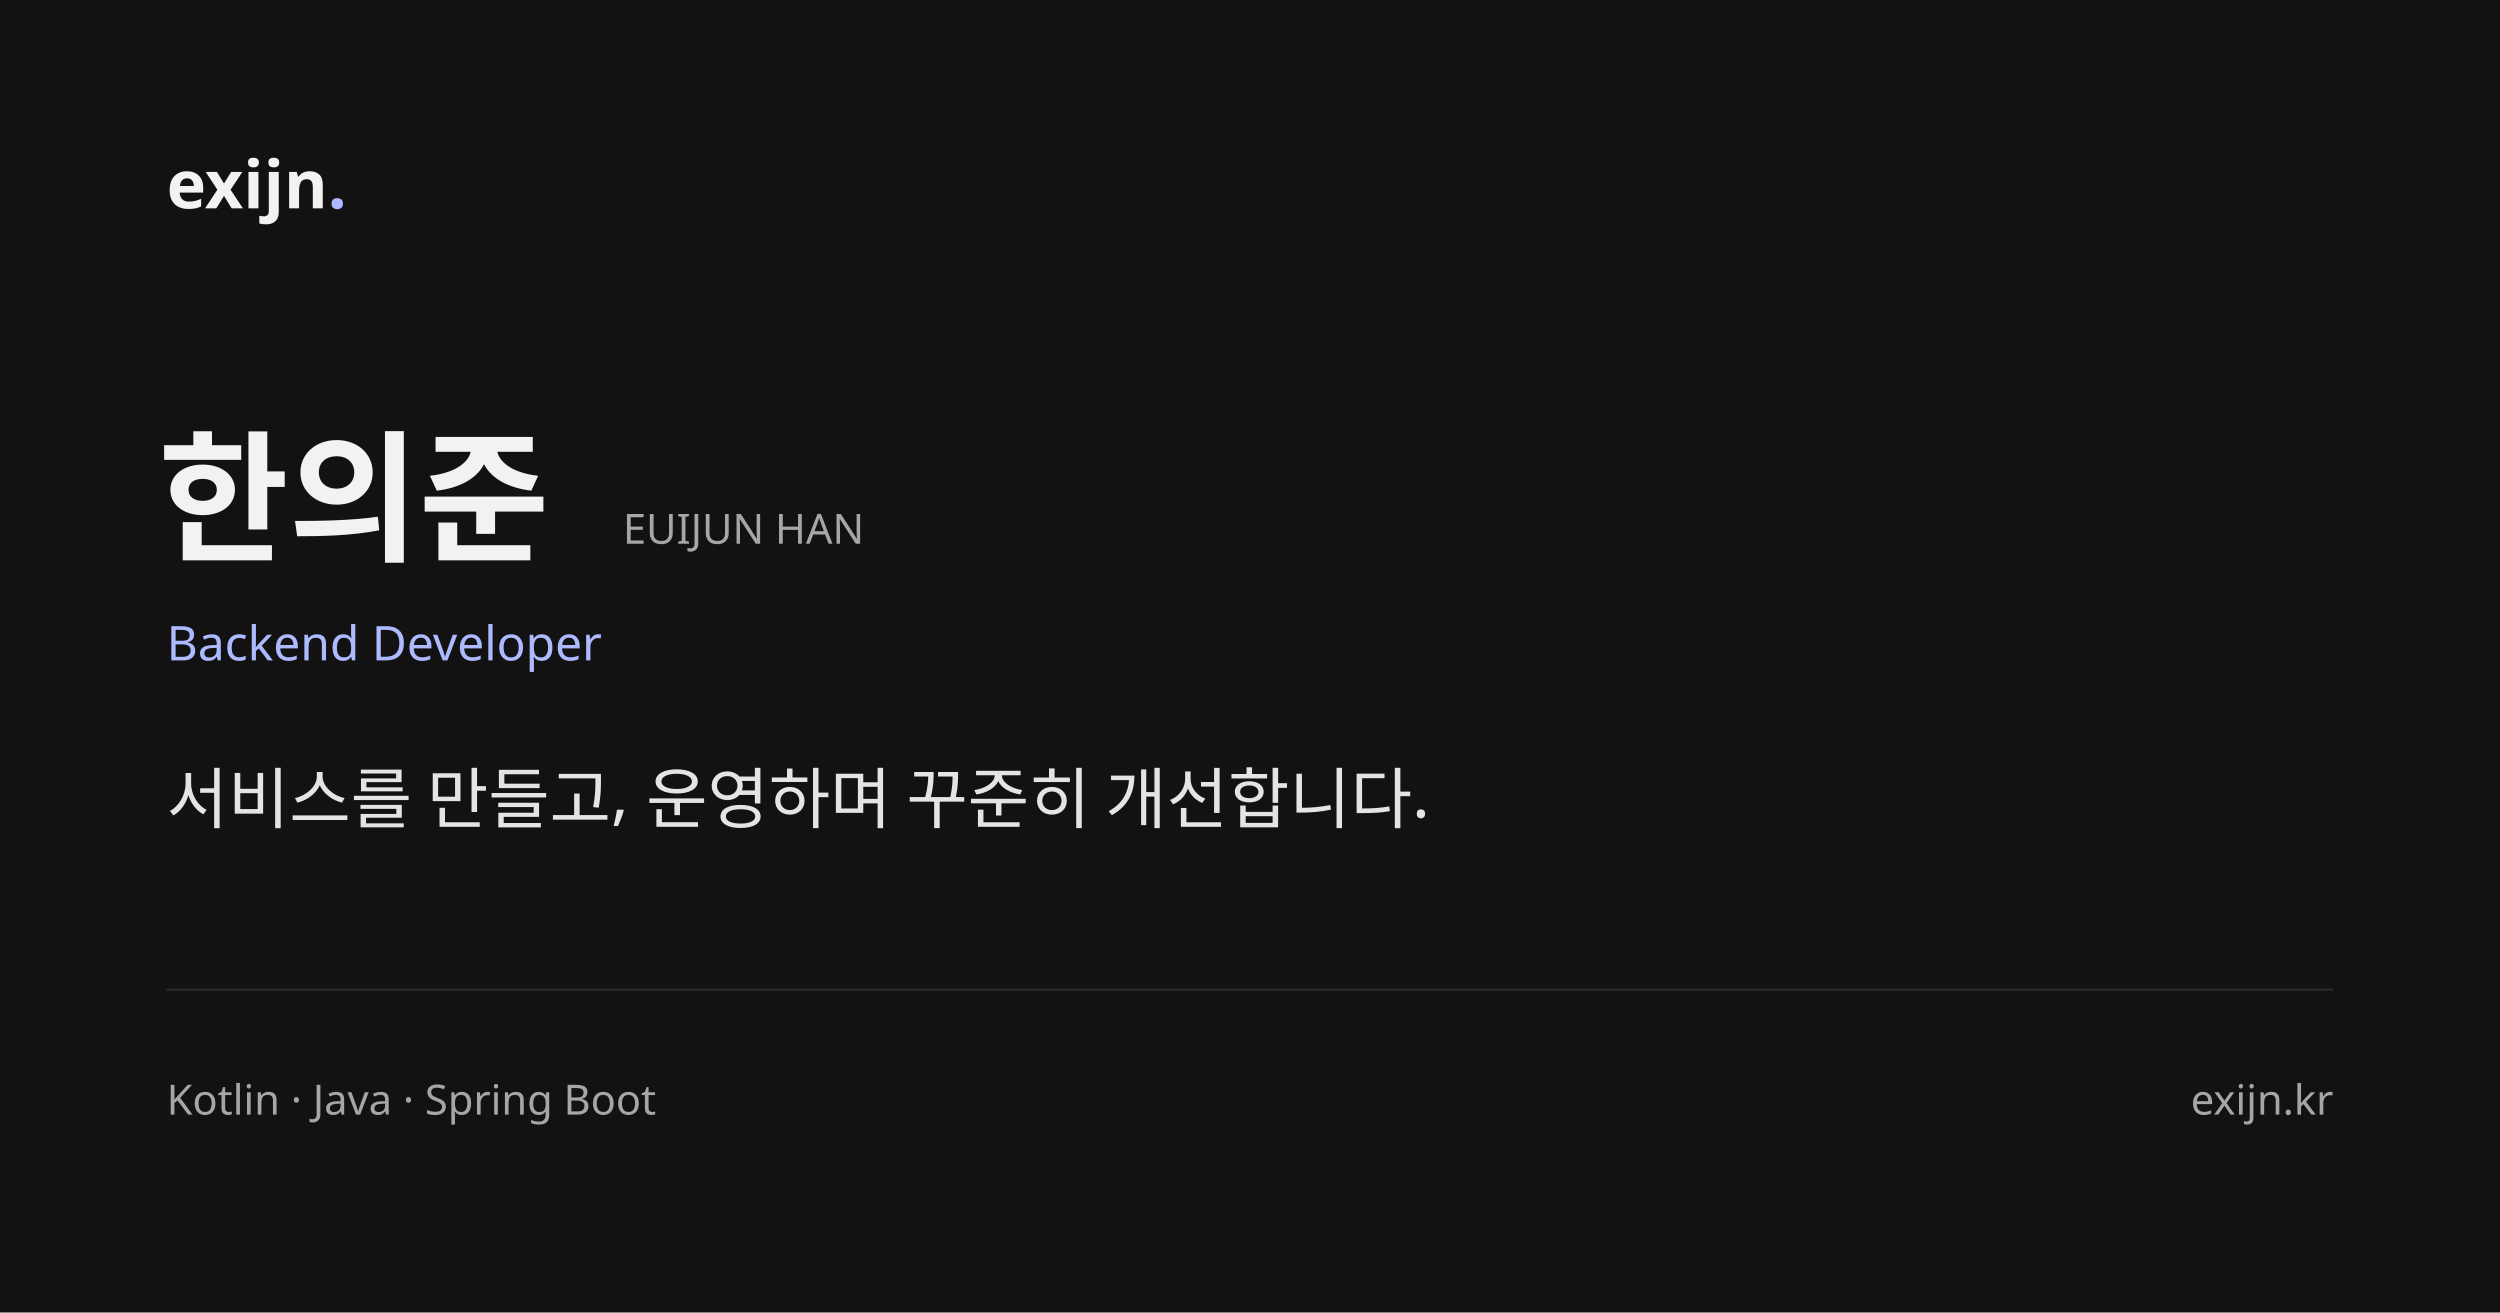
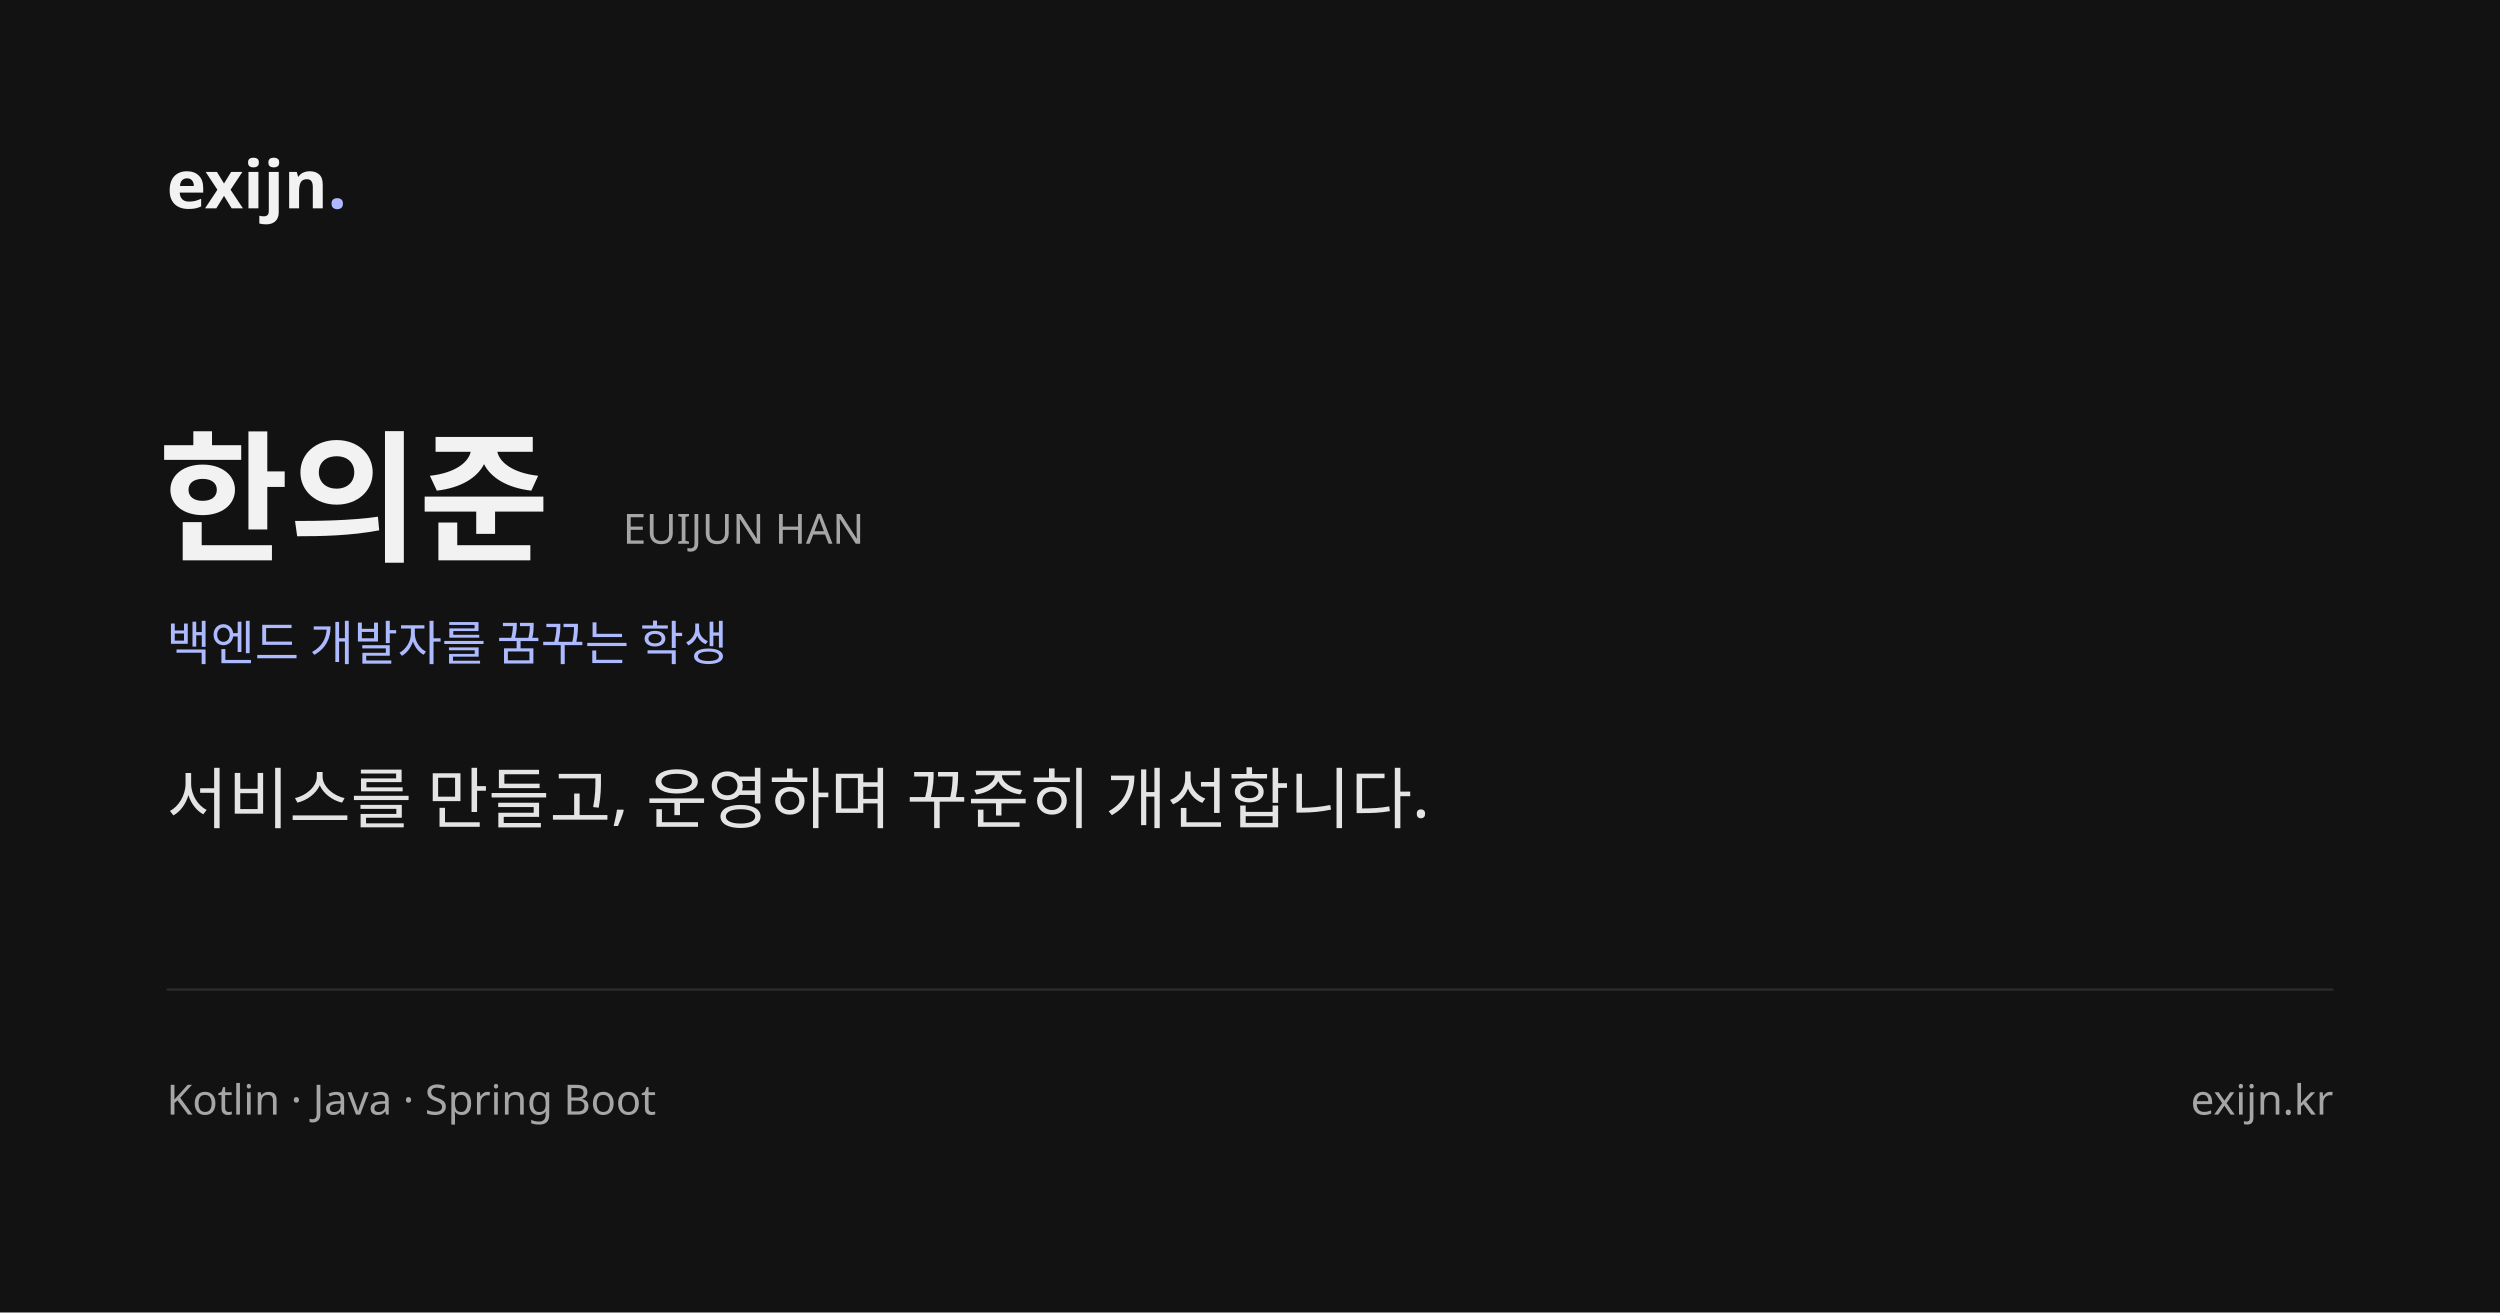
<svg xmlns="http://www.w3.org/2000/svg" width="1200" height="630" viewBox="0 0 1200 630">
  <rect width="1200" height="630" fill="#121212" />
  <g font-family="Segoe UI, Malgun Gothic, sans-serif">
    <text x="80" y="100" fill="#f2f2f2" font-size="32" font-weight="600">exijn<tspan fill="#adbaff">.</tspan>
    </text>
    <text x="76" y="264" fill="#f2f2f2" font-size="68" font-weight="650">한의준</text>
    <text x="299" y="261" fill="#a6a6a6" font-size="20">EUIJUN HAN</text>
-     <text x="80" y="317" fill="#adbaff" font-size="23">Backend Developer</text>
+     <text x="80" y="317" fill="#adbaff" font-size="23">백엔드 개발자를 꿈꾸는 학생</text>
    <text x="80" y="395" fill="#e4e4e4" font-size="32">서비스를 만들고, 운영하며 꾸준히 개선합니다.</text>
    <path d="M80 475h1040" stroke="#2d2d2d" />
    <text x="80" y="535" fill="#a6a6a6" font-size="20">Kotlin · Java · Spring Boot</text>
    <text x="1120" y="535" text-anchor="end" fill="#a6a6a6" font-size="20">exijn.kr</text>
  </g>
</svg>
